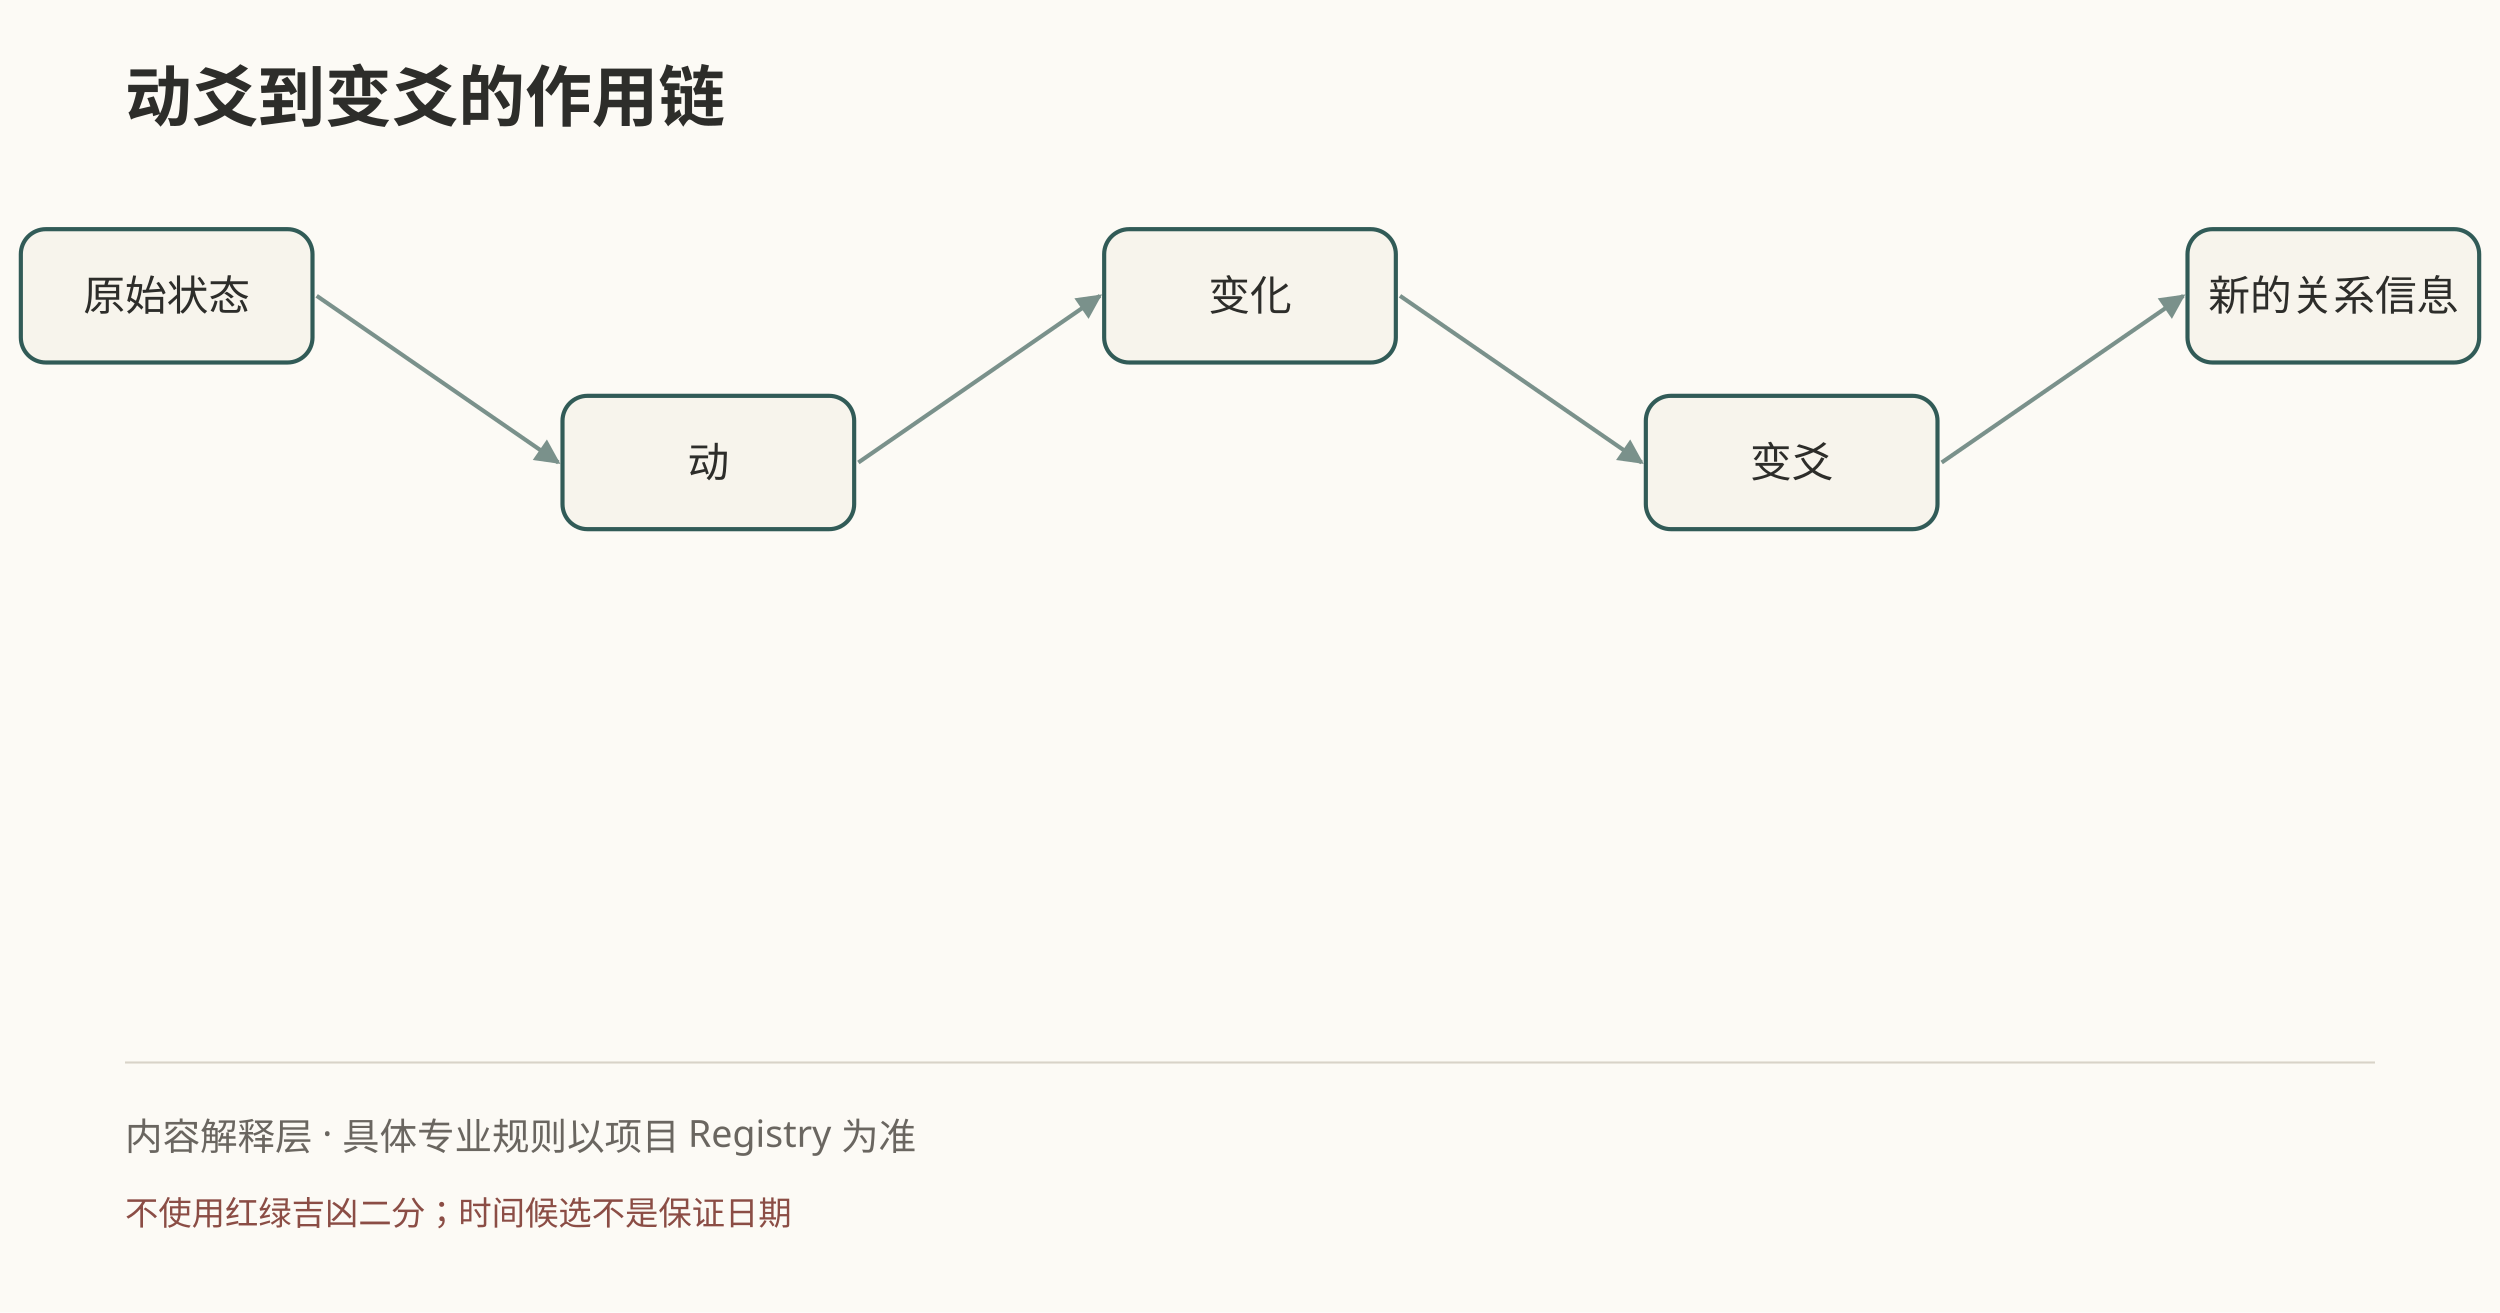
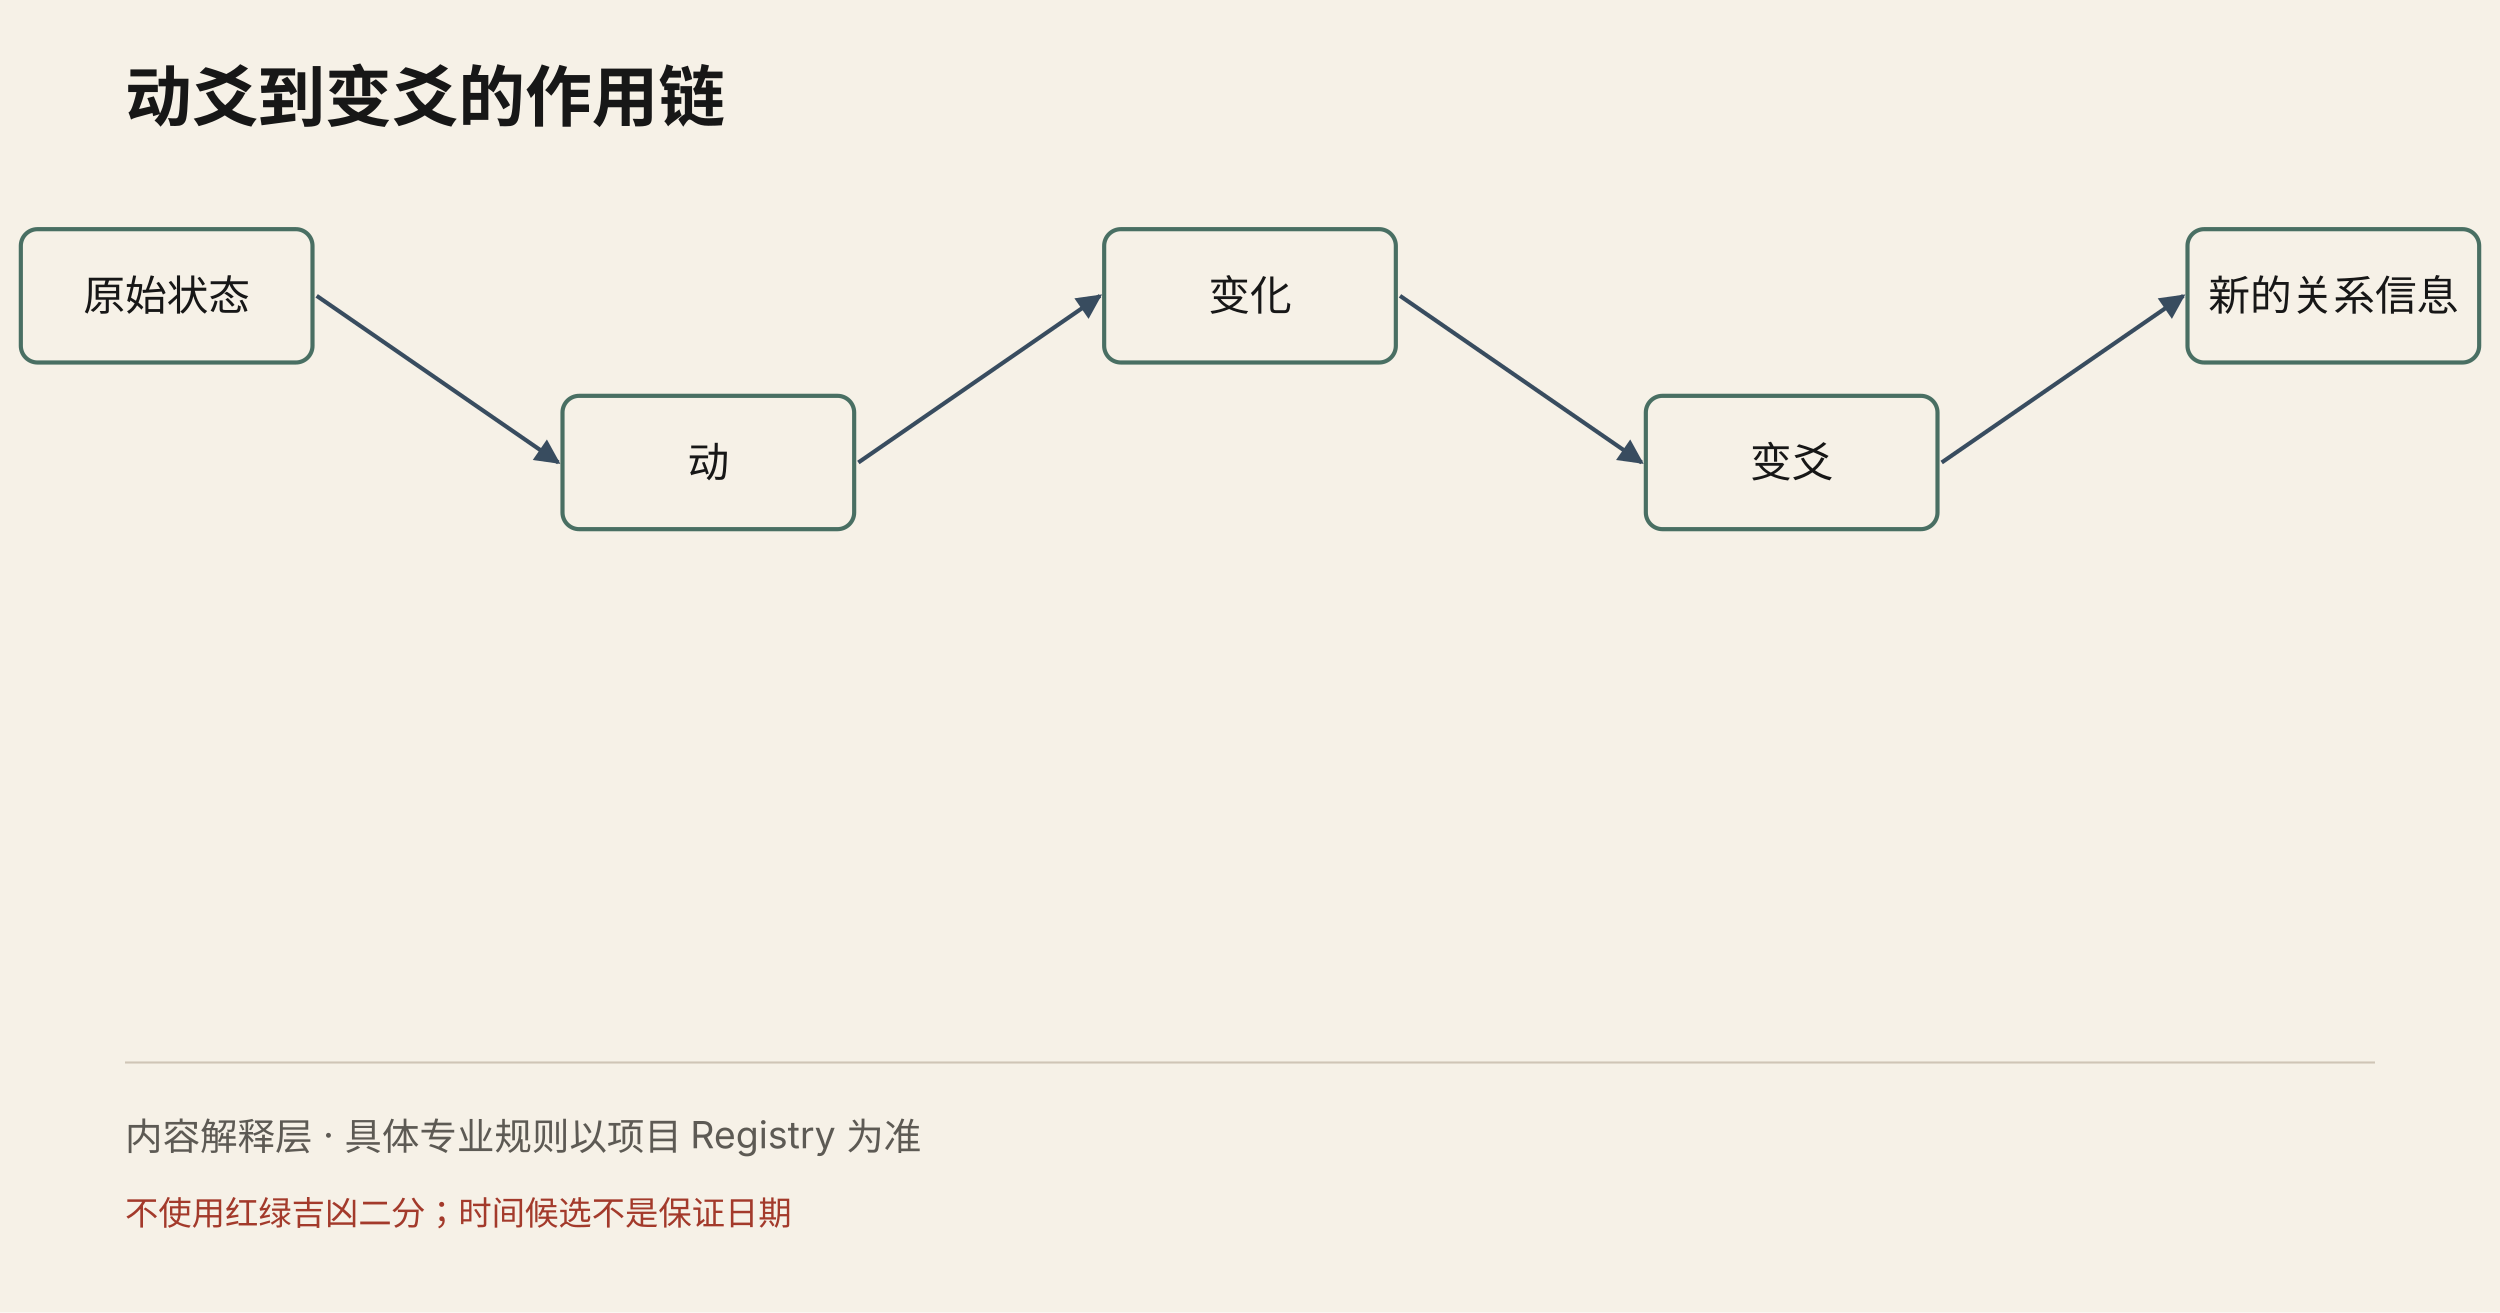
- <svg xmlns="http://www.w3.org/2000/svg" viewBox="0 0 1200 630" role="img" aria-labelledby="t d">
+ <svg xmlns="http://www.w3.org/2000/svg" data-visual-system="LIUYAO_VISUAL_SYSTEM_V1" data-style="modern-eastern-analytical" data-canonicalization="content-growth-visual-style-v1" viewBox="0 0 1200 630" role="img" aria-labelledby="t d">
  <defs>
    <marker id="arrow" viewBox="0 0 10 10" refX="9" refY="5" markerWidth="6" markerHeight="6" orient="auto-start-reverse">
-       <path d="M 0 0 L 10 5 L 0 10 z" fill="#7A918B" />
+       <path d="M 0 0 L 10 5 L 0 10 z" fill="#384C5F" />
    </marker>
  </defs>
-   <rect width="1200" height="630" fill="#FCFAF5" />
-   <text x="60" y="58" font-size="32" font-weight="600" fill="#2D2D2A" font-family="sans-serif">动爻到变爻的作用链</text>
-   <rect x="10" y="110" width="140" height="64" rx="12" fill="#F7F4EC" stroke="#315B57" stroke-width="2" />
-   <text x="80" y="149" text-anchor="middle" font-size="20" fill="#2D2D2A" font-family="sans-serif">原始状态</text>
-   <line x1="152" y1="142" x2="268" y2="222" stroke="#7A918B" stroke-width="2" marker-end="url(#arrow)" />
-   <rect x="270" y="190" width="140" height="64" rx="12" fill="#F7F4EC" stroke="#315B57" stroke-width="2" />
-   <text x="340" y="229" text-anchor="middle" font-size="20" fill="#2D2D2A" font-family="sans-serif">动</text>
-   <line x1="412" y1="222" x2="528" y2="142" stroke="#7A918B" stroke-width="2" marker-end="url(#arrow)" />
-   <rect x="530" y="110" width="140" height="64" rx="12" fill="#F7F4EC" stroke="#315B57" stroke-width="2" />
-   <text x="600" y="149" text-anchor="middle" font-size="20" fill="#2D2D2A" font-family="sans-serif">变化</text>
-   <line x1="672" y1="142" x2="788" y2="222" stroke="#7A918B" stroke-width="2" marker-end="url(#arrow)" />
-   <rect x="790" y="190" width="140" height="64" rx="12" fill="#F7F4EC" stroke="#315B57" stroke-width="2" />
-   <text x="860" y="229" text-anchor="middle" font-size="20" fill="#2D2D2A" font-family="sans-serif">变爻</text>
-   <line x1="932" y1="222" x2="1048" y2="142" stroke="#7A918B" stroke-width="2" marker-end="url(#arrow)" />
-   <rect x="1050" y="110" width="140" height="64" rx="12" fill="#F7F4EC" stroke="#315B57" stroke-width="2" />
-   <text x="1120" y="149" text-anchor="middle" font-size="20" fill="#2D2D2A" font-family="sans-serif">新的关系信息</text>
-   <line x1="60" y1="510" x2="1140" y2="510" stroke="#D8D3C8" />
-   <text x="60" y="552" font-size="18" fill="#6A6660" font-family="sans-serif">内容解释层 · 具体专业规则以项目 Registry 为准</text>
-   <text x="60" y="588" font-size="16" fill="#8B4D45" font-family="sans-serif">不使用红绿吉凶二分；时间候选不是保证日期</text>
+   <rect width="1200" height="630" fill="#F6F1E7" />
+   <text x="60" y="58" font-size="32" font-weight="600" fill="#171717" font-family="system-ui, -apple-system, BlinkMacSystemFont, Segoe UI, sans-serif">动爻到变爻的作用链</text>
+   <rect x="10" y="110" width="140" height="64" rx="8" fill="#F6F1E7" stroke="#496F63" stroke-width="2" />
+   <text x="80" y="149" text-anchor="middle" font-size="20" fill="#171717" font-family="system-ui, -apple-system, BlinkMacSystemFont, Segoe UI, sans-serif">原始状态</text>
+   <line x1="152" y1="142" x2="268" y2="222" stroke="#384C5F" stroke-width="2" marker-end="url(#arrow)" />
+   <rect x="270" y="190" width="140" height="64" rx="8" fill="#F6F1E7" stroke="#496F63" stroke-width="2" />
+   <text x="340" y="229" text-anchor="middle" font-size="20" fill="#171717" font-family="system-ui, -apple-system, BlinkMacSystemFont, Segoe UI, sans-serif">动</text>
+   <line x1="412" y1="222" x2="528" y2="142" stroke="#384C5F" stroke-width="2" marker-end="url(#arrow)" />
+   <rect x="530" y="110" width="140" height="64" rx="8" fill="#F6F1E7" stroke="#496F63" stroke-width="2" />
+   <text x="600" y="149" text-anchor="middle" font-size="20" fill="#171717" font-family="system-ui, -apple-system, BlinkMacSystemFont, Segoe UI, sans-serif">变化</text>
+   <line x1="672" y1="142" x2="788" y2="222" stroke="#384C5F" stroke-width="2" marker-end="url(#arrow)" />
+   <rect x="790" y="190" width="140" height="64" rx="8" fill="#F6F1E7" stroke="#496F63" stroke-width="2" />
+   <text x="860" y="229" text-anchor="middle" font-size="20" fill="#171717" font-family="system-ui, -apple-system, BlinkMacSystemFont, Segoe UI, sans-serif">变爻</text>
+   <line x1="932" y1="222" x2="1048" y2="142" stroke="#384C5F" stroke-width="2" marker-end="url(#arrow)" />
+   <rect x="1050" y="110" width="140" height="64" rx="8" fill="#F6F1E7" stroke="#496F63" stroke-width="2" />
+   <text x="1120" y="149" text-anchor="middle" font-size="20" fill="#171717" font-family="system-ui, -apple-system, BlinkMacSystemFont, Segoe UI, sans-serif">新的关系信息</text>
+   <line x1="60" y1="510" x2="1140" y2="510" stroke="#CFC5B6" />
+   <text x="60" y="552" font-size="18" fill="#5D5A54" font-family="system-ui, -apple-system, BlinkMacSystemFont, Segoe UI, sans-serif">内容解释层 · 具体专业规则以项目 Registry 为准</text>
+   <text x="60" y="588" font-size="16" fill="#A33A2B" font-family="system-ui, -apple-system, BlinkMacSystemFont, Segoe UI, sans-serif">不使用红绿吉凶二分；时间候选不是保证日期</text>
</svg>
